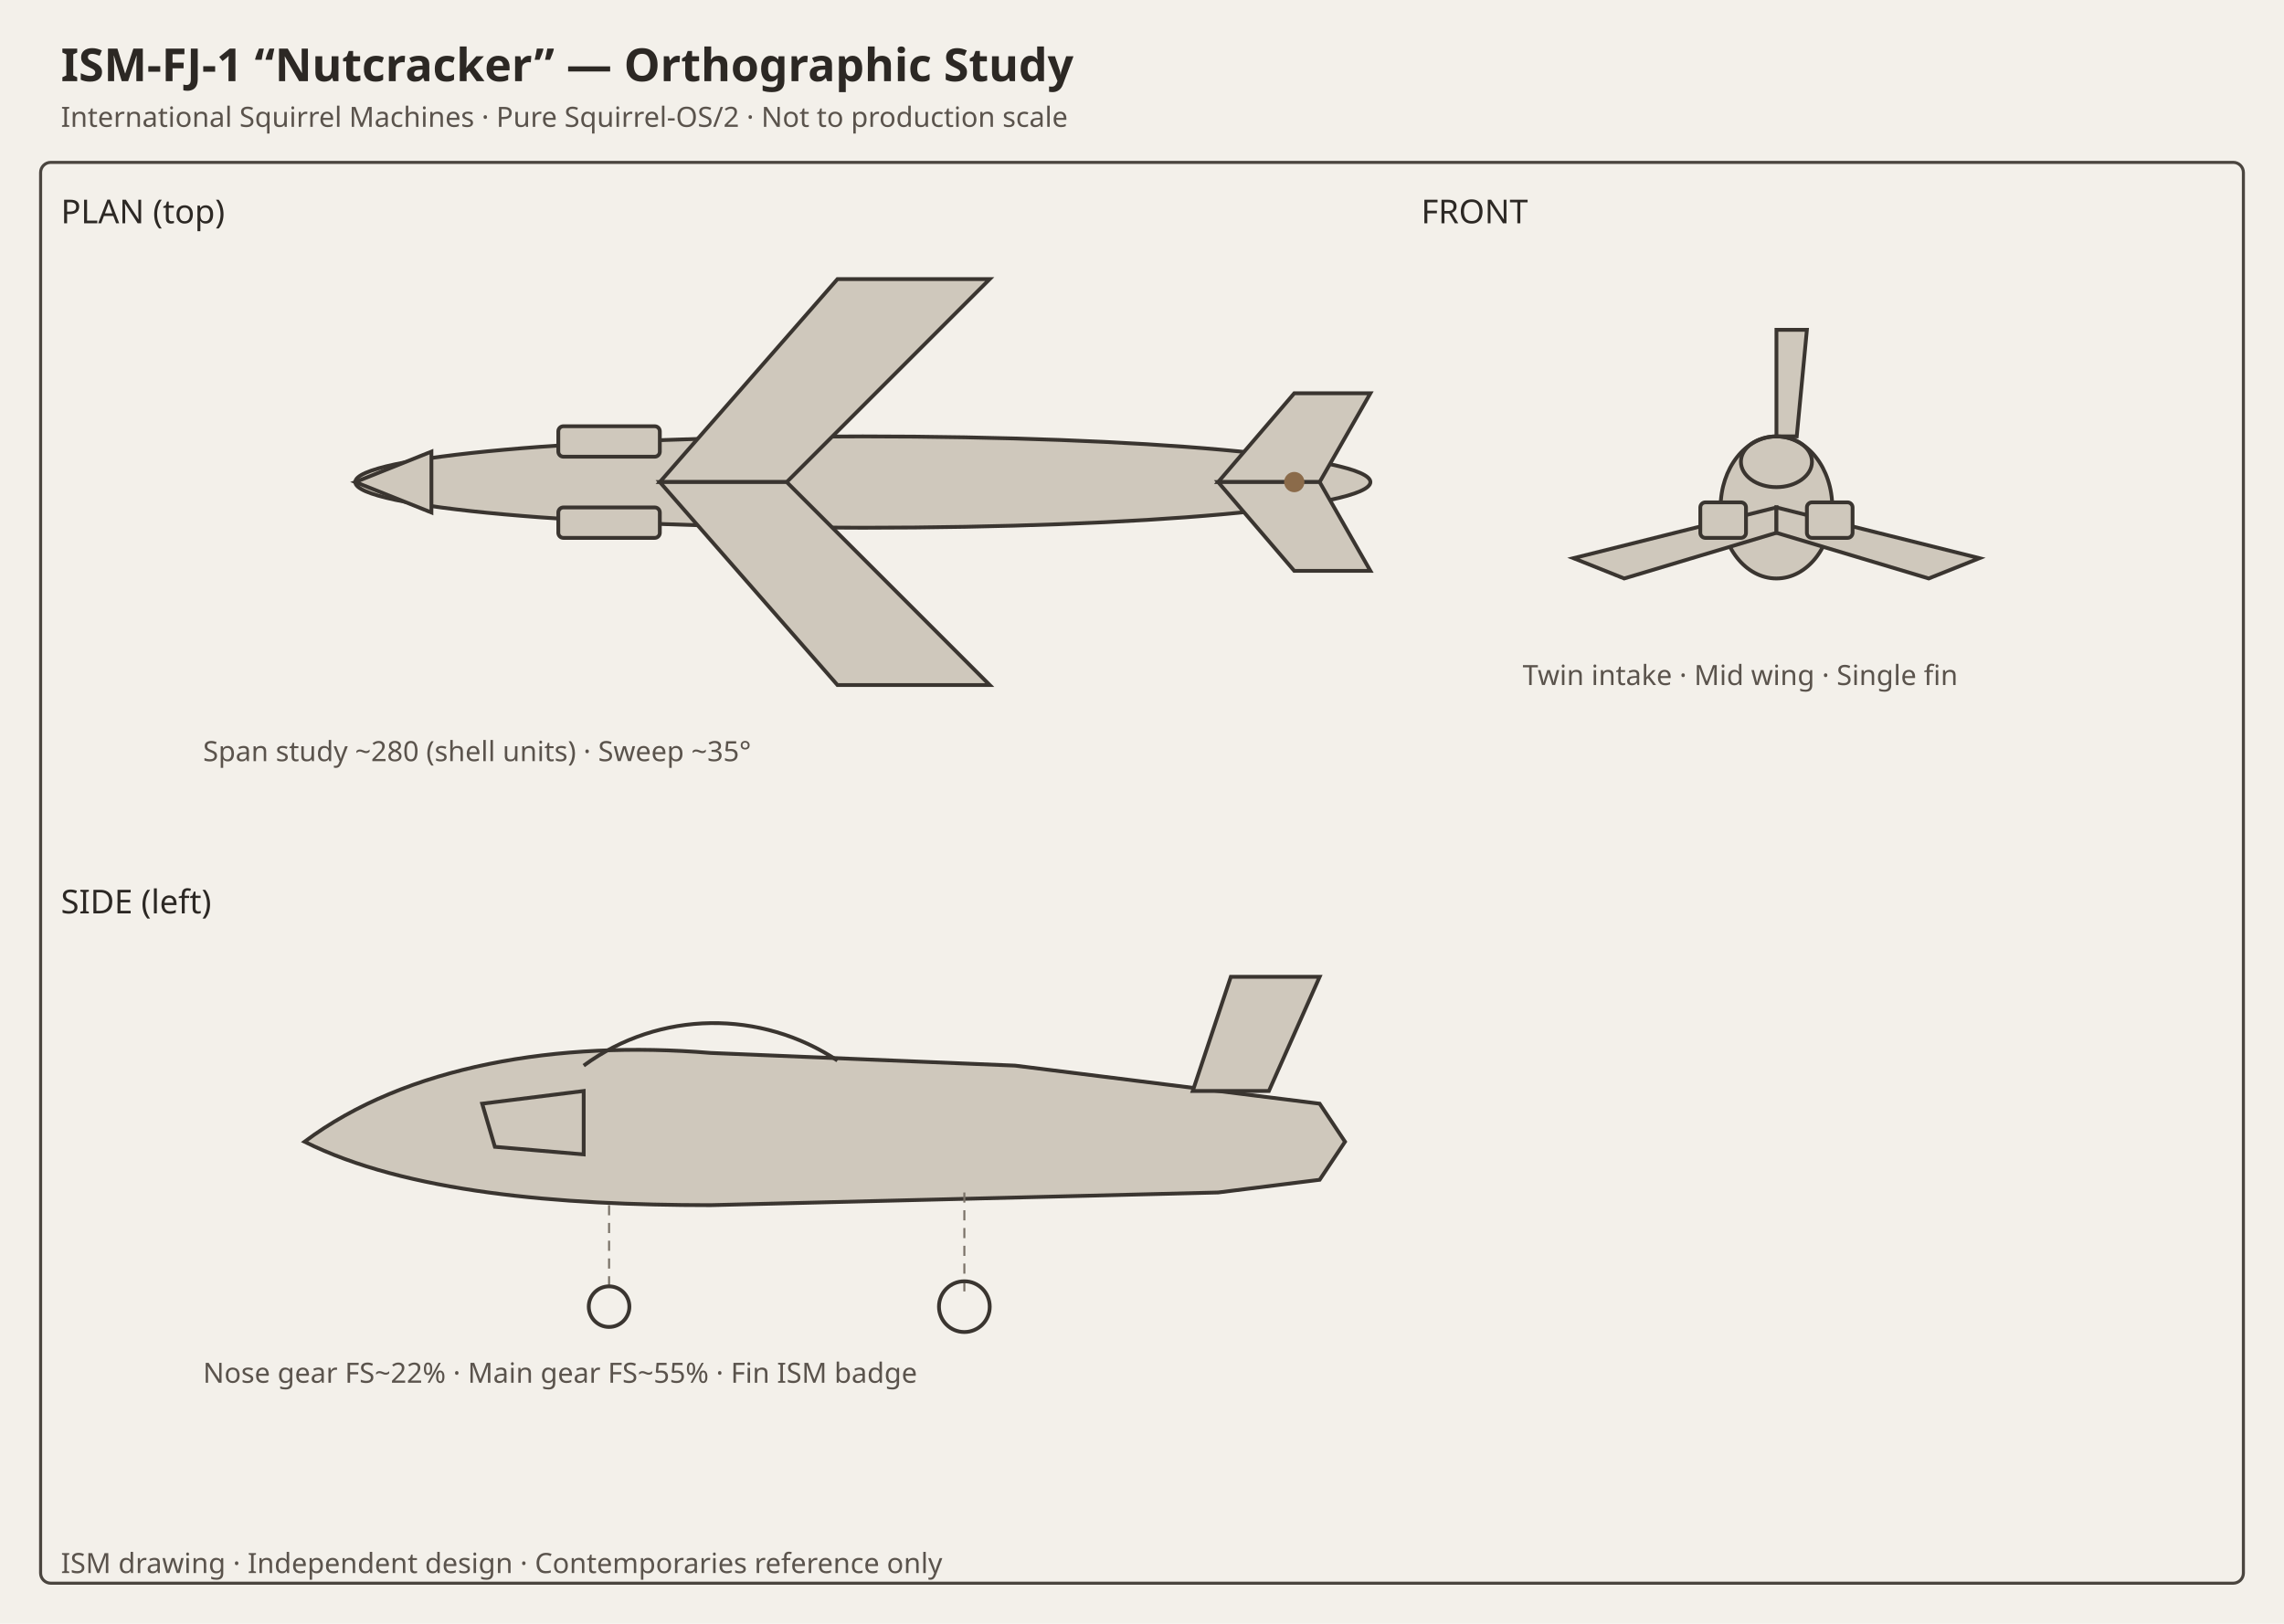
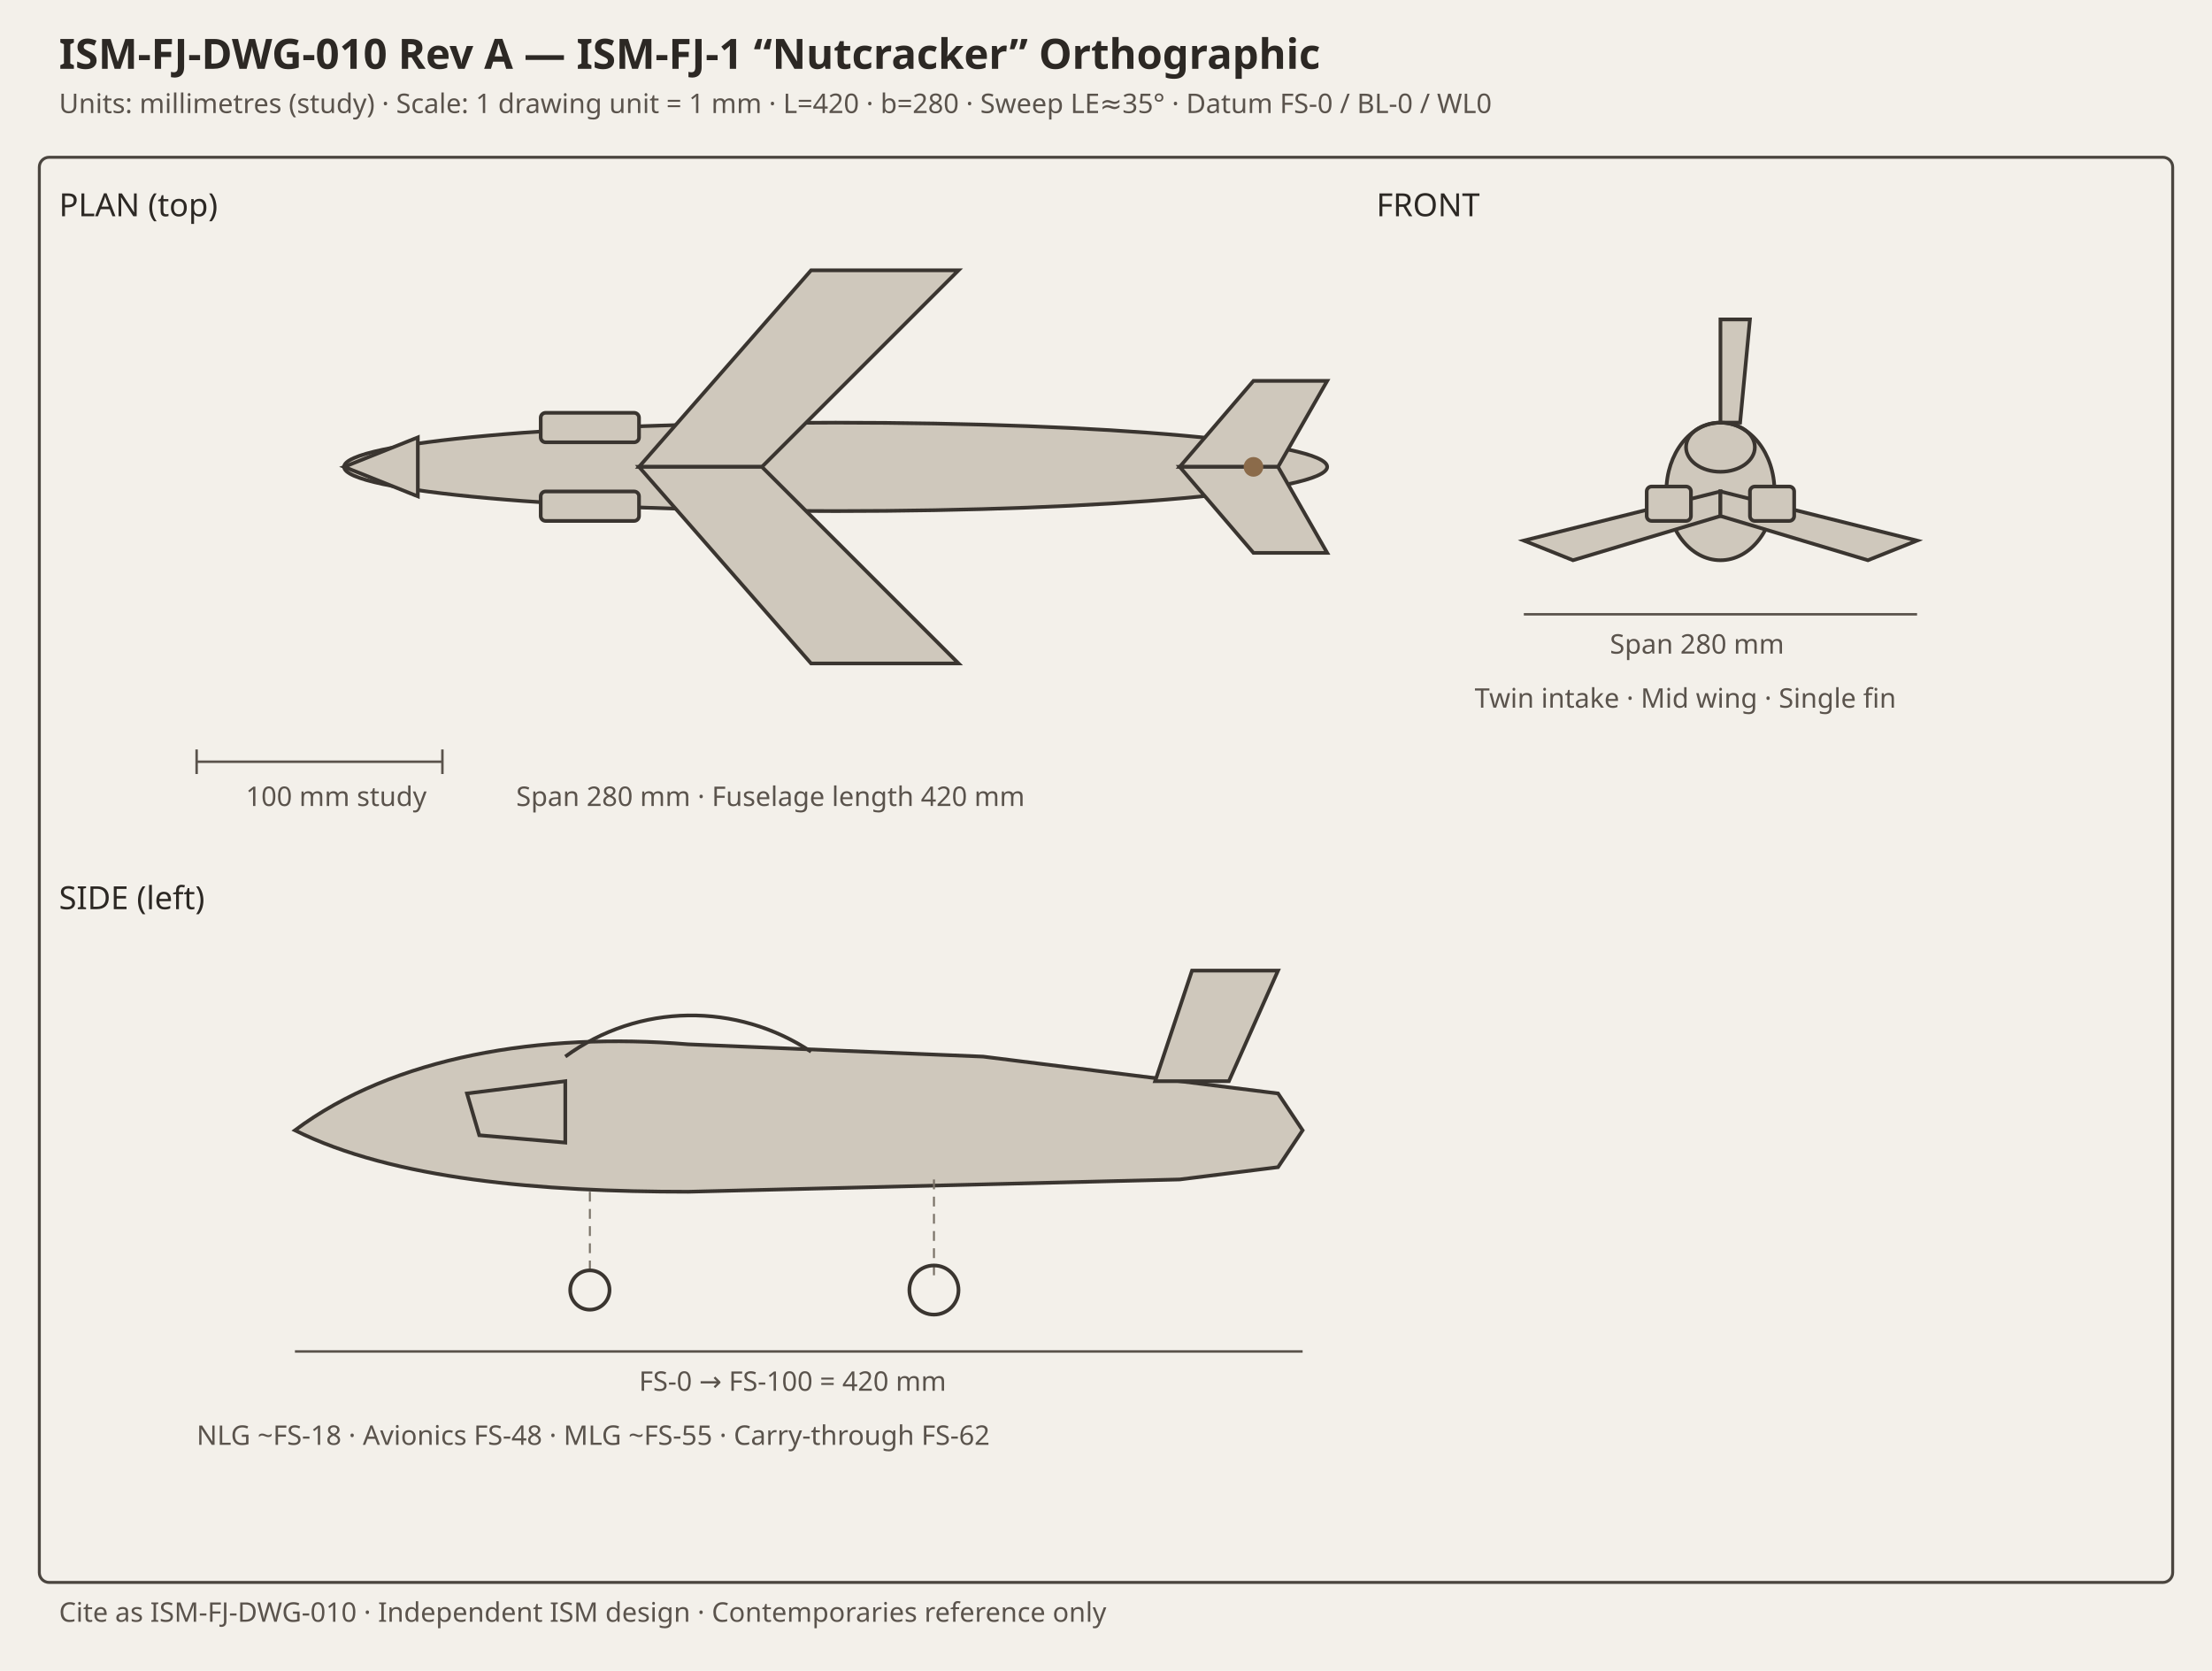
- <svg xmlns="http://www.w3.org/2000/svg" viewBox="0 0 900 640" width="900" height="640" role="img" aria-label="ISM-FJ-1 three-view orthographic">
+ <svg xmlns="http://www.w3.org/2000/svg" viewBox="0 0 900 680" width="900" height="680" role="img" aria-label="ISM-FJ-DWG-010 three-view orthographic">
  <style>
    .bg { fill: #f3f0ea; }
    .frame { fill: none; stroke: #4a453f; stroke-width: 1.2; }
    .air { fill: #cfc8bc; stroke: #3a3530; stroke-width: 1.5; }
    .air-line { fill: none; stroke: #3a3530; stroke-width: 1.5; }
    .dim { fill: none; stroke: #7a7268; stroke-width: 0.8; stroke-dasharray: 4 3; }
+     .dim-solid { fill: none; stroke: #5a534c; stroke-width: 1; }
    .label { font-family: "IBM Plex Sans", "Segoe UI", sans-serif; font-size: 13px; fill: #2c2824; }
-     .title { font-family: "IBM Plex Sans", "Segoe UI", sans-serif; font-size: 18px; font-weight: 600; fill: #2c2824; }
+     .title { font-family: "IBM Plex Sans", "Segoe UI", sans-serif; font-size: 17px; font-weight: 600; fill: #2c2824; }
    .sub { font-family: "IBM Plex Sans", "Segoe UI", sans-serif; font-size: 11px; fill: #5a534c; }
    .accent { fill: #8b6b4a; }
  </style>
-   <rect class="bg" width="900" height="640" />
-   <text class="title" x="24" y="32">ISM-FJ-1 “Nutcracker” — Orthographic Study</text>
-   <text class="sub" x="24" y="50">International Squirrel Machines · Pure Squirrel-OS/2 · Not to production scale</text>
+   <rect class="bg" width="900" height="680" />
+   <text class="title" x="24" y="28">ISM-FJ-DWG-010 Rev A — ISM-FJ-1 “Nutcracker” Orthographic</text>
+   <text class="sub" x="24" y="46">Units: millimetres (study) · Scale: 1 drawing unit = 1 mm · L=420 · b=280 · Sweep LE≈35° · Datum FS-0 / BL-0 / WL0</text>
  <text class="label" x="24" y="88">PLAN (top)</text>
  <g transform="translate(80,100)">
    <ellipse class="air" cx="260" cy="90" rx="200" ry="18" />
    <path class="air" d="M60,90 L90,78 L90,102 Z" />
    <path class="air" d="M180,90 L230,90 L310,10 L250,10 Z" />
    <path class="air" d="M180,90 L230,90 L310,170 L250,170 Z" />
    <path class="air" d="M400,90 L440,90 L460,55 L430,55 Z" />
    <path class="air" d="M400,90 L440,90 L460,125 L430,125 Z" />
    <rect class="air" x="140" y="68" width="40" height="12" rx="2" />
    <rect class="air" x="140" y="100" width="40" height="12" rx="2" />
    <circle class="accent" cx="430" cy="90" r="4" />
-     <text class="sub" x="0" y="200">Span study ~280 (shell units) · Sweep ~35°</text>
+     <line class="dim-solid" x1="0" y1="210" x2="100" y2="210" />
+     <line class="dim-solid" x1="0" y1="205" x2="0" y2="215" />
+     <line class="dim-solid" x1="100" y1="205" x2="100" y2="215" />
+     <text class="sub" x="20" y="228">100 mm study</text>
+     <text class="sub" x="130" y="228">Span 280 mm · Fuselage length 420 mm</text>
  </g>
-   <text class="label" x="24" y="360">SIDE (left)</text>
-   <g transform="translate(80,380)">
+   <text class="label" x="24" y="370">SIDE (left)</text>
+   <g transform="translate(80,390)">
    <path class="air" d="M40,70       C80,40 140,30 200,35       L320,40 L400,50 L440,55 L450,70       L440,85 L400,90 L200,95       C140,95 80,90 40,70 Z" />
    <path class="air-line" d="M150,40 C180,18 220,18 250,38" />
    <path class="air" d="M110,55 L150,50 L150,75 L115,72 Z" />
    <path class="air" d="M390,50 L420,50 L440,5 L405,5 Z" />
    <line class="dim" x1="160" y1="95" x2="160" y2="130" />
    <line class="dim" x1="300" y1="90" x2="300" y2="130" />
    <circle class="air-line" cx="160" cy="135" r="8" />
    <circle class="air-line" cx="300" cy="135" r="10" />
-     <text class="sub" x="0" y="165">Nose gear FS~22% · Main gear FS~55% · Fin ISM badge</text>
+     <line class="dim-solid" x1="40" y1="160" x2="450" y2="160" />
+     <text class="sub" x="180" y="176">FS-0 → FS-100 = 420 mm</text>
+     <text class="sub" x="0" y="198">NLG ~FS-18 · Avionics FS-48 · MLG ~FS-55 · Carry-through FS-62</text>
  </g>
  <text class="label" x="560" y="88">FRONT</text>
  <g transform="translate(600,120)">
    <ellipse class="air" cx="100" cy="80" rx="22" ry="28" />
    <path class="air" d="M100,80 L20,100 L40,108 L100,90 Z" />
    <path class="air" d="M100,80 L180,100 L160,108 L100,90 Z" />
    <path class="air" d="M100,52 L100,10 L112,10 L108,52 Z" />
    <ellipse class="air-line" cx="100" cy="62" rx="14" ry="10" />
    <rect class="air" x="70" y="78" width="18" height="14" rx="2" />
    <rect class="air" x="112" y="78" width="18" height="14" rx="2" />
-     <text class="sub" x="0" y="150">Twin intake · Mid wing · Single fin</text>
+     <line class="dim-solid" x1="20" y1="130" x2="180" y2="130" />
+     <text class="sub" x="55" y="146">Span 280 mm</text>
+     <text class="sub" x="0" y="168">Twin intake · Mid wing · Single fin</text>
  </g>
-   <rect class="frame" x="16" y="64" width="868" height="560" rx="4" />
-   <text class="sub" x="24" y="620">ISM drawing · Independent design · Contemporaries reference only</text>
+   <rect class="frame" x="16" y="64" width="868" height="580" rx="4" />
+   <text class="sub" x="24" y="660">Cite as ISM-FJ-DWG-010 · Independent ISM design · Contemporaries reference only</text>
</svg>
